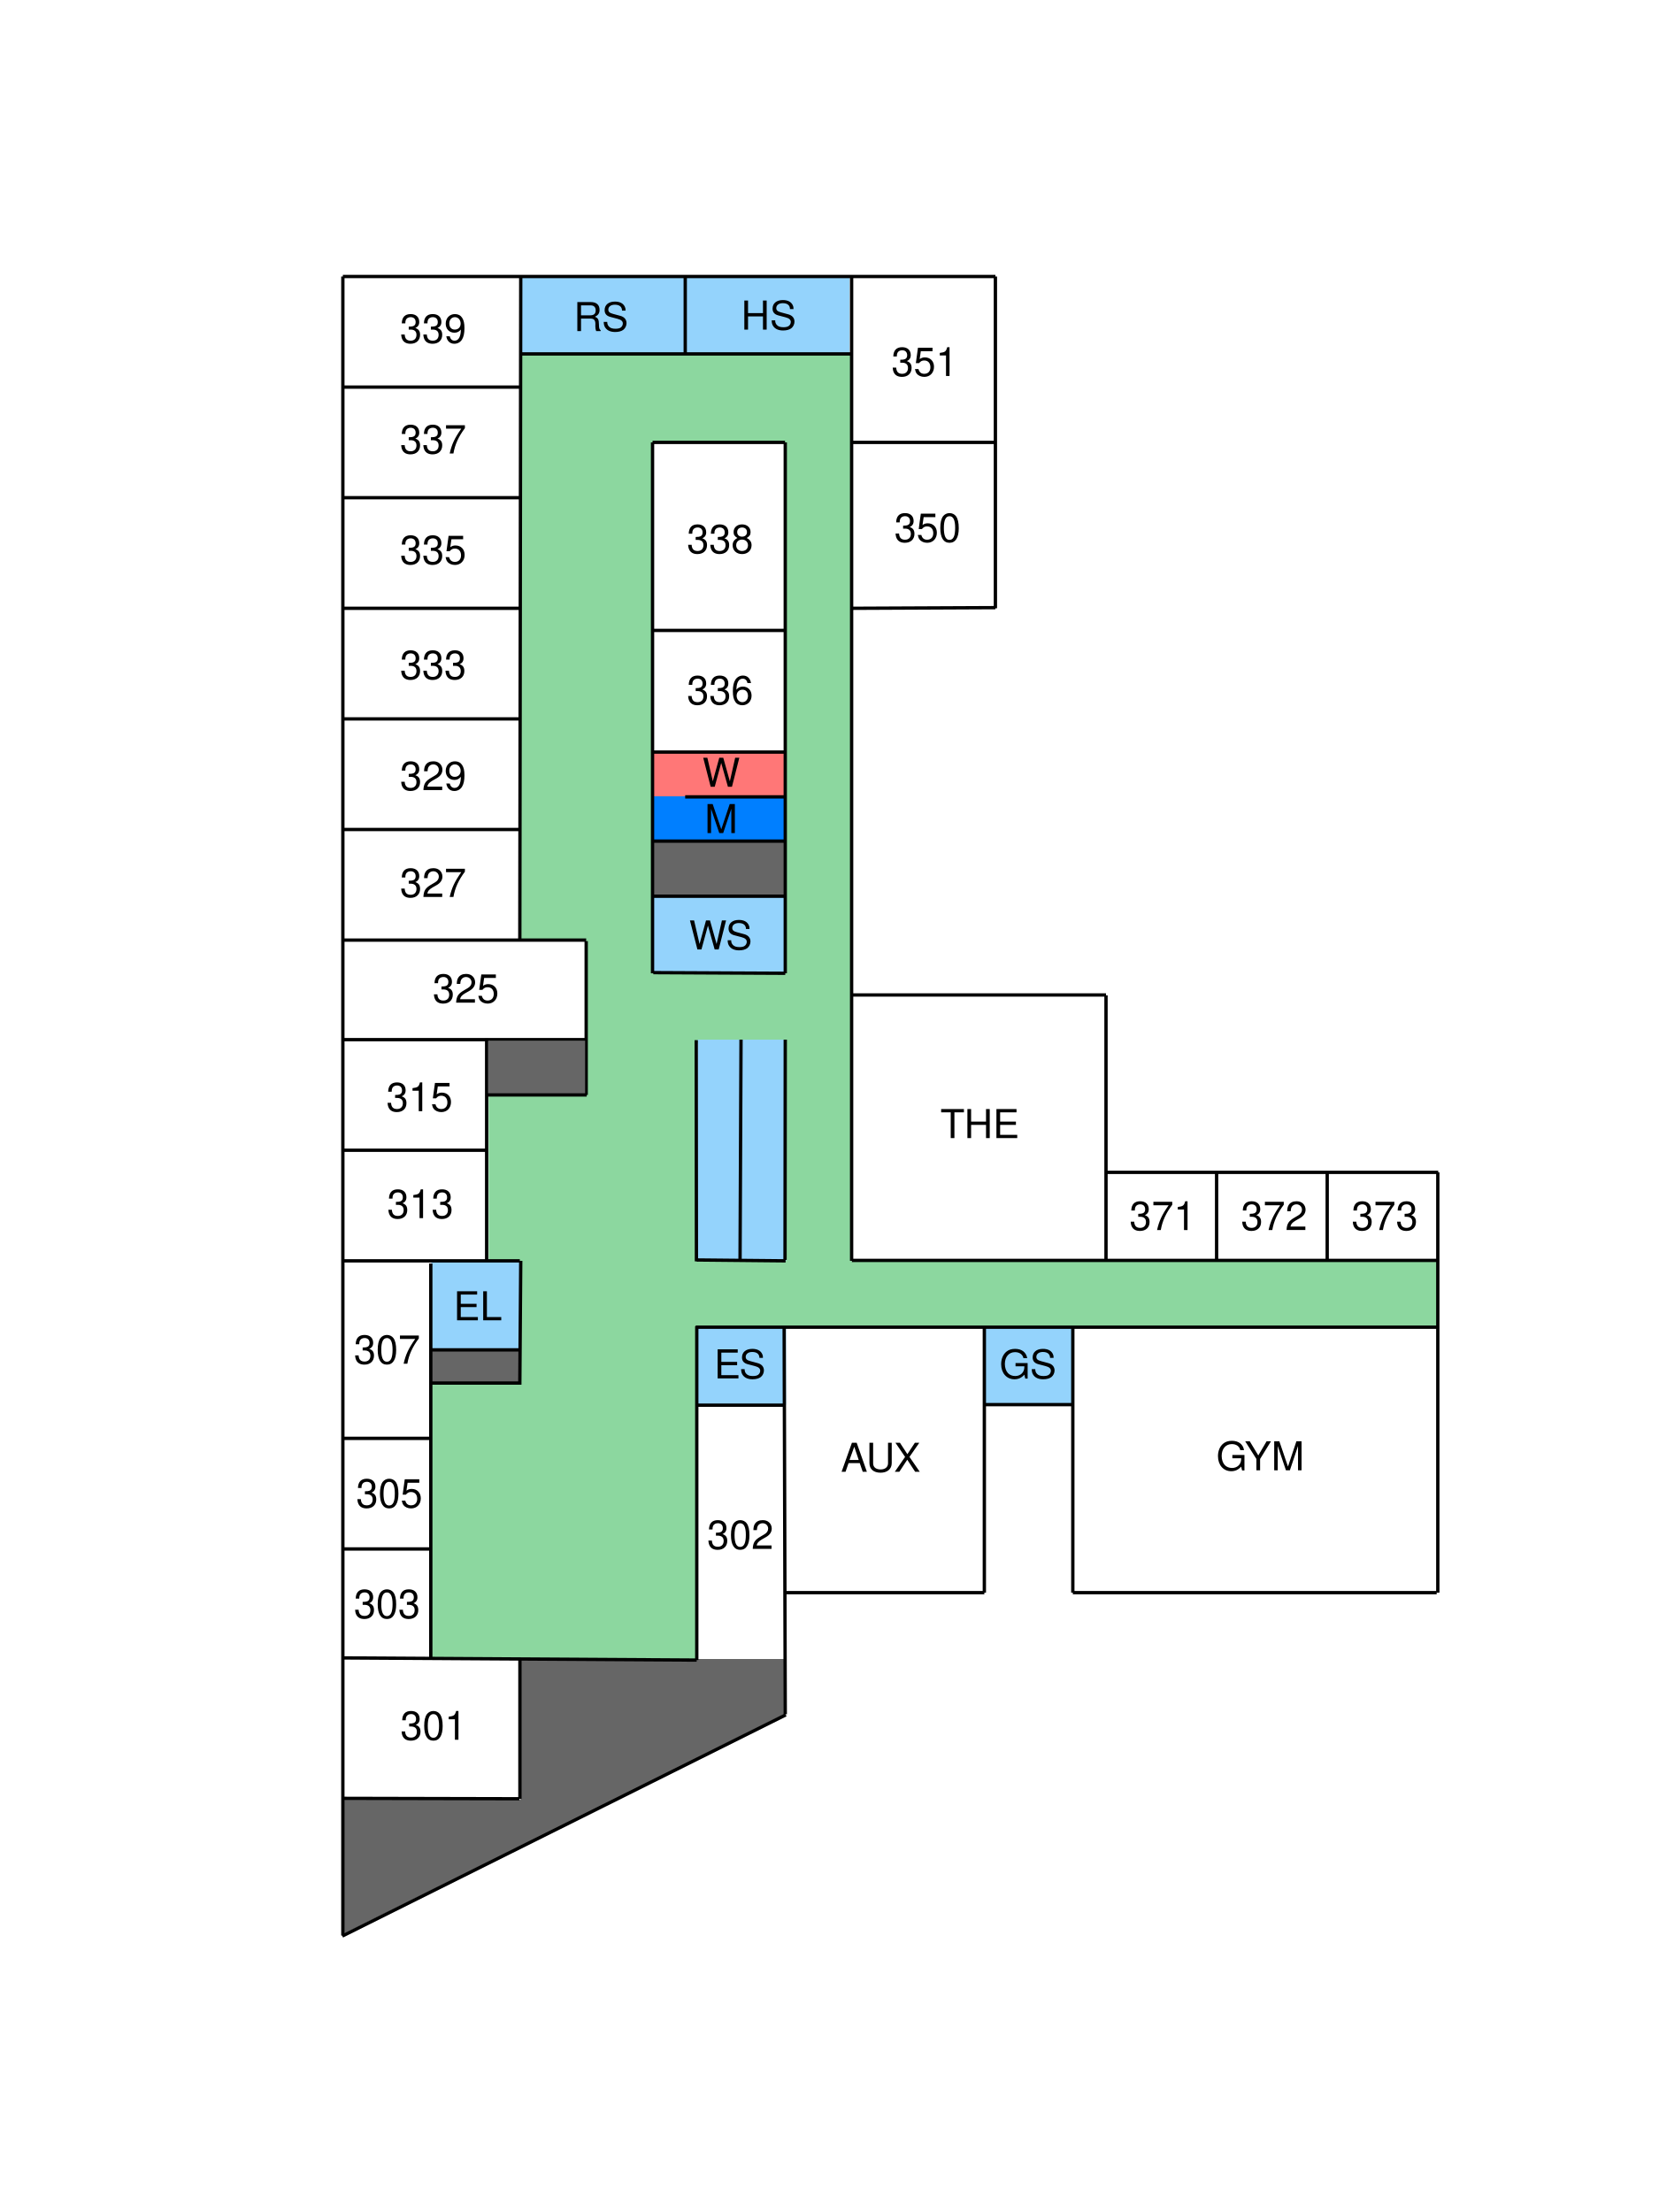
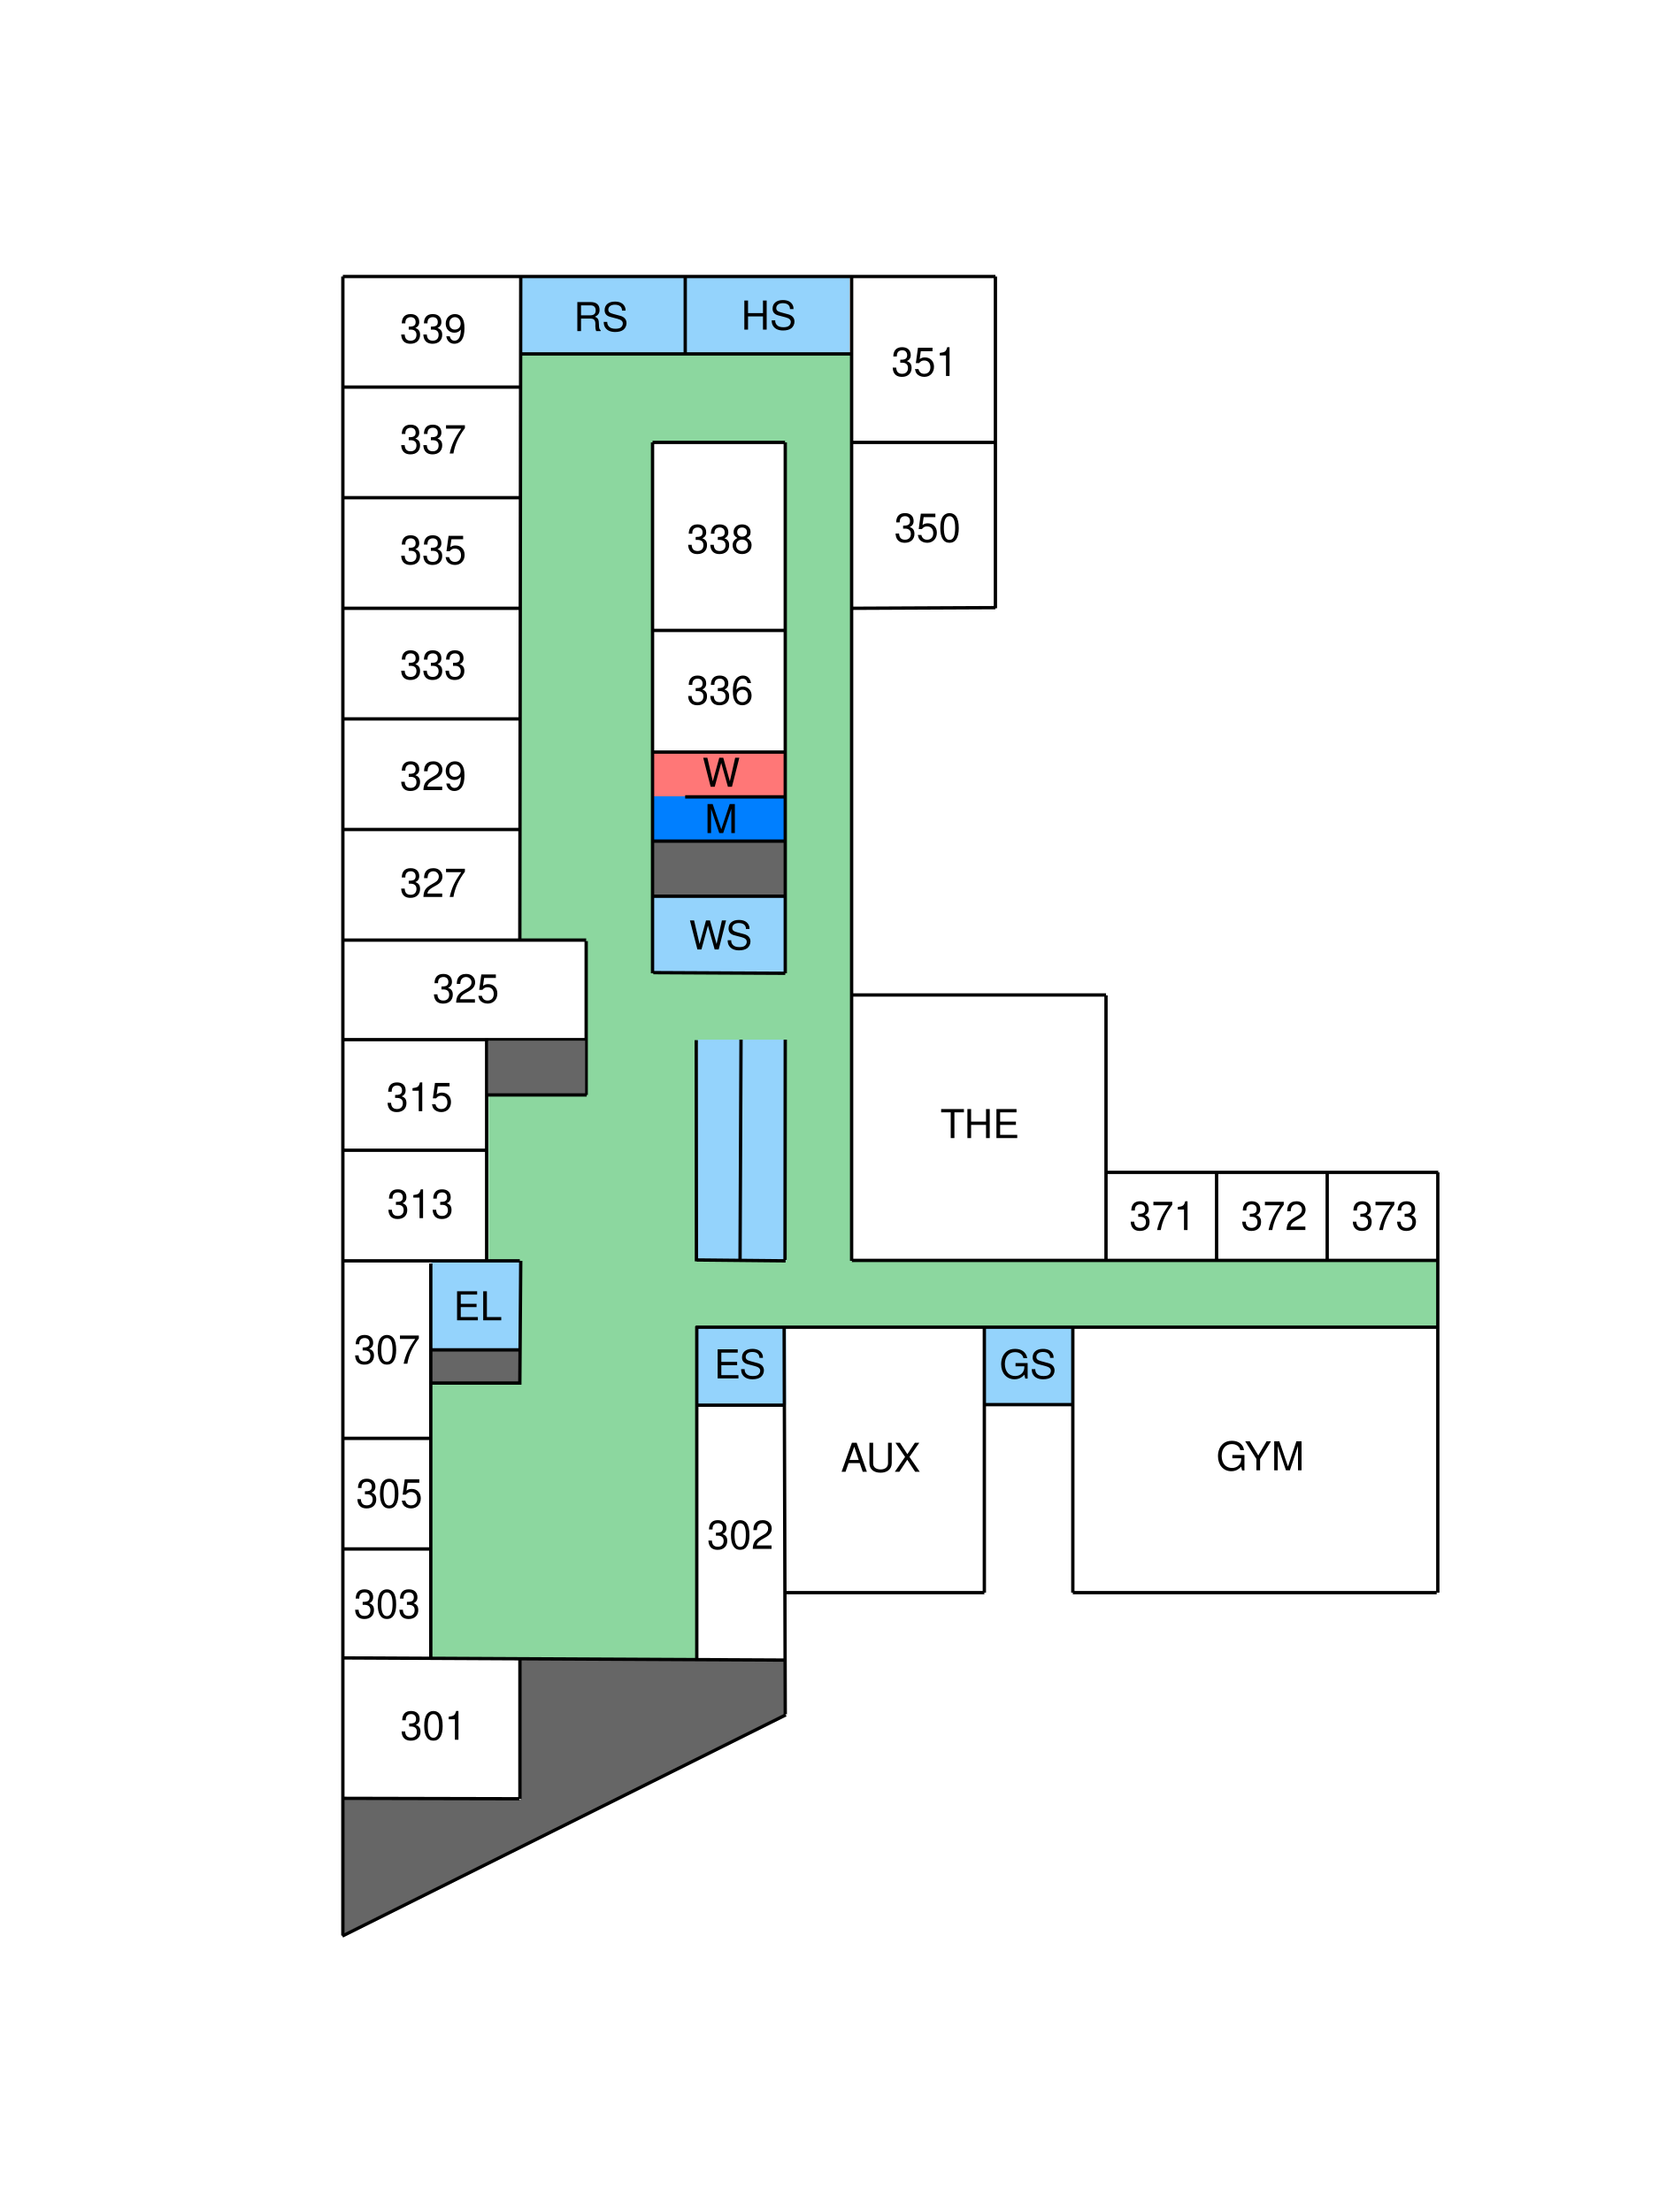
<svg xmlns="http://www.w3.org/2000/svg" width="750" height="1000">
  <g>
    <rect fill="#ffffff" id="canvas_background" height="1002" width="752" y="-1" x="-1" />
    <g display="none" id="canvasGrid">
      <rect fill="url(#gridpattern)" stroke-width="0" y="0" x="0" height="100%" width="100%" id="svg_1" />
    </g>
  </g>
  <g>
    <path stroke="#000" fill="#666666" stroke-width="0" stroke-opacity="null" d="m155.597,813.63l0,60.523l121.793,-60.523l-121.793,0z" id="svg_10" />
    <rect fill="#94d3fc" stroke="#000" stroke-width="0" stroke-opacity="null" fill-opacity="null" x="445.361" y="600.034" width="40" height="35.002" id="svg_34" />
    <rect fill="#8CD79F" stroke-width="0" stroke-opacity="null" fill-opacity="null" x="354" y="570.188" width="296" height="30" id="svg_22" stroke="#000" />
    <rect fill="#666666" stroke-width="0" stroke-opacity="null" fill-opacity="null" x="295" y="380.476" width="60" height="25" id="svg_20" stroke="#000" />
    <rect fill="#8CD79F" stroke-width="0" stroke-opacity="null" fill-opacity="null" x="265" y="424" width="50" height="202" id="svg_77" stroke="#000" />
    <rect fill="#8CD79F" stroke-width="0" stroke-opacity="null" fill-opacity="null" x="313.543" y="570.188" width="41" height="30" id="svg_78" stroke="#000" />
    <rect fill="#8CD79F" stroke-width="0" stroke-opacity="null" fill-opacity="null" x="220.909" y="470.449" width="46.091" height="158.16" id="svg_53" stroke="#000" />
    <rect fill="#94d3fc" stroke="#000" stroke-width="0" x="310.087" y="125" width="74" height="35" id="svg_43" />
    <rect fill="#94d3fc" stroke="#000" stroke-width="0" x="235.326" y="125" width="74" height="35" id="svg_42" />
    <rect fill="#8CD79F" stroke-width="0" stroke-opacity="null" fill-opacity="null" x="310.814" y="440" width="45.667" height="31.705" id="svg_79" stroke="#000" />
    <rect fill="#8CD79F" stroke-width="0" stroke-opacity="null" fill-opacity="null" x="354.83" y="160" width="30" height="411" id="svg_18" stroke="#000" />
    <rect fill="#94d3fc" stroke="#000" stroke-width="0" stroke-opacity="null" fill-opacity="null" x="315.361" y="470" width="40" height="100.006" id="svg_97" />
    <rect fill="#94d3fc" stroke="#000" stroke-width="0" stroke-opacity="null" fill-opacity="null" x="315.361" y="600.034" width="40" height="35.002" id="svg_96" />
    <rect fill="#94d3fc" stroke="#000" stroke-width="0" stroke-opacity="null" x="295" y="404.889" width="60" height="34.667" id="svg_93" />
    <rect fill="#94d3fc" stroke="#000" stroke-width="0" stroke-opacity="null" x="195" y="570" width="40" height="40" id="svg_92" />
    <path fill="#666666" stroke-width="0" stroke-opacity="null" d="m265.342,864.757l0,-120.261l60.244,120.261l-60.244,0z" id="svg_91" transform="rotate(90 295.4638,804.6261) " stroke="#000" />
    <rect fill="#666666" stroke-width="0" stroke-opacity="null" x="235" y="750" width="120" height="25" id="svg_85" stroke="#000" />
    <rect fill="#ff7777" stroke="#000" stroke-width="0" stroke-opacity="null" x="295" y="340" width="60" height="20" id="svg_83" />
    <rect fill="#007fff" stroke="#000" stroke-width="0" stroke-opacity="null" x="294.687" y="359.998" width="60" height="20" id="svg_82" />
    <rect fill="#666666" stroke-width="0" stroke-opacity="null" fill-opacity="null" x="195" y="610" width="40" height="15" id="svg_81" stroke="#000" />
    <rect fill="#8CD79F" stroke="#000" stroke-width="0" stroke-opacity="null" x="195" y="625" width="120" height="125" id="svg_73" />
    <line stroke-linecap="undefined" stroke-linejoin="undefined" id="svg_5" y2="925.5" x2="305" y1="725" x1="205" stroke-width="1.5" stroke="#000" fill="none" transform="rotate(90 255,825.25) " />
    <line stroke="#000" stroke-linecap="undefined" stroke-linejoin="undefined" id="svg_7" y2="660.726" x2="105.226" y1="660.726" x1="284.274" stroke-width="1.5" fill="none" transform="rotate(90 194.75,660.7262) " />
    <line stroke-linecap="undefined" stroke-linejoin="undefined" id="svg_8" y2="605.25" x2="214.75" y1="645.25" x1="214.75" fill-opacity="null" stroke-opacity="null" stroke-width="1.5" stroke="#000" fill="none" transform="rotate(90 214.75,625.25) " />
    <line stroke-linecap="undefined" stroke-linejoin="undefined" id="svg_9" y2="590.25" x2="214.75" y1="630.25" x1="214.75" fill-opacity="null" stroke-opacity="null" stroke-width="1.5" stroke="#000" fill="none" transform="rotate(90 214.75,610.25) " />
    <line stroke-linecap="undefined" stroke-linejoin="undefined" id="svg_12" y2="615.25" x2="334.75" y1="655.25" x1="334.75" fill-opacity="null" stroke-opacity="null" stroke-width="1.5" stroke="#000" fill="none" transform="rotate(90 334.75,635.25) " />
    <line stroke-linecap="undefined" stroke-linejoin="undefined" id="svg_27" y2="375.16" x2="324.75" y1="435.16" x1="324.75" fill-opacity="null" stroke-opacity="null" stroke-width="1.5" stroke="#000" fill="none" transform="rotate(90 324.75,405.1596) " />
    <line stroke-linecap="undefined" stroke-linejoin="undefined" id="svg_29" y2="520.204" x2="364.796" y1="520.296" x1="264.796" fill-opacity="null" stroke-opacity="null" stroke-width="1.5" stroke="#000" fill="none" transform="rotate(90 314.7961,520.25) " />
    <line stroke-linecap="undefined" stroke-linejoin="undefined" id="svg_35" y2="720.25" x2="174.75" y1="680.25" x1="174.75" fill-opacity="null" stroke-opacity="null" stroke-width="1.5" stroke="#000" fill="none" transform="rotate(90 174.75,700.25) " />
    <line stroke-linecap="undefined" stroke-linejoin="undefined" id="svg_36" y2="670.25" x2="174.75" y1="630.25" x1="174.75" fill-opacity="null" stroke-opacity="null" stroke-width="1.5" stroke="#000" fill="none" transform="rotate(90 174.75,650.25) " />
    <line stroke-linecap="undefined" stroke-linejoin="undefined" id="svg_44" y2="350.25" x2="324.75" y1="410.25" x1="324.75" fill-opacity="null" stroke-opacity="null" stroke-width="1.5" stroke="#000" fill="none" transform="rotate(90 324.75,380.25) " />
    <line stroke-linecap="undefined" stroke-linejoin="undefined" id="svg_46" y2="337.527" x2="332.473" y1="382.973" x1="332.473" fill-opacity="null" stroke-opacity="null" stroke-width="1.5" stroke="#000" fill="none" transform="rotate(90 332.4731,360.25) " />
    <text xml:space="preserve" text-anchor="start" font-family="Helvetica, Arial, sans-serif" font-size="18" id="svg_57" y="616.516" x="159.964" fill-opacity="null" stroke-opacity="null" stroke-width="0" stroke="#000" fill="#000000">307</text>
    <text xml:space="preserve" text-anchor="start" font-family="Helvetica, Arial, sans-serif" font-size="18" id="svg_58" y="681.516" x="160.984" fill-opacity="null" stroke-opacity="null" stroke-width="0" stroke="#000" fill="#000000">305</text>
    <text xml:space="preserve" text-anchor="start" font-family="Helvetica, Arial, sans-serif" font-size="18" id="svg_59" y="731.516" x="159.964" fill-opacity="null" stroke-opacity="null" stroke-width="0" stroke="#000" fill="#000000">303</text>
    <text xml:space="preserve" text-anchor="start" font-family="Helvetica, Arial, sans-serif" font-size="18" id="svg_60" y="786.516" x="180.984" fill-opacity="null" stroke-opacity="null" stroke-width="0" stroke="#000" fill="#000000">301</text>
    <text xml:space="preserve" text-anchor="start" font-family="Helvetica, Arial, sans-serif" font-size="18" id="svg_63" y="700.245" x="319.67" fill-opacity="null" stroke-opacity="null" stroke-width="0" stroke="#000" fill="#000000">302</text>
    <text xml:space="preserve" text-anchor="start" font-family="Helvetica, Arial, sans-serif" font-size="18" id="svg_64" y="623.138" x="322.804" fill-opacity="null" stroke-opacity="null" stroke-width="0" stroke="#000" fill="#000000">ES</text>
    <text xml:space="preserve" text-anchor="start" font-family="Helvetica, Arial, sans-serif" font-size="18" id="svg_65" y="429.227" x="311.519" fill-opacity="null" stroke-opacity="null" stroke-width="0" stroke="#000" fill="#000000">WS</text>
    <text xml:space="preserve" text-anchor="start" font-family="Helvetica, Arial, sans-serif" font-size="18" id="svg_66" y="149" x="335" fill-opacity="null" stroke-opacity="null" stroke-width="0" fill="#000000" stroke="#000">HS</text>
    <text xml:space="preserve" text-anchor="start" font-family="Helvetica, Arial, sans-serif" font-size="18" id="svg_67" y="596.883" x="205.003" fill-opacity="null" stroke-opacity="null" stroke-width="0" stroke="#000" fill="#000000">EL</text>
    <text xml:space="preserve" text-anchor="start" font-family="Helvetica, Arial, sans-serif" font-size="18" id="svg_68" y="376.617" x="318.511" fill-opacity="null" stroke-opacity="null" stroke-width="0" stroke="#000" fill="#000000">M</text>
    <text xml:space="preserve" text-anchor="start" font-family="Helvetica, Arial, sans-serif" font-size="18" id="svg_69" y="355.68" x="317.517" fill-opacity="null" stroke-opacity="null" stroke-width="0" stroke="#000" fill="#000000">W</text>
    <path fill="#666666" stroke="#000" stroke-width="0" stroke-opacity="null" opacity="0.5" d="m321.25,785.005" id="svg_90" />
    <line stroke-linecap="undefined" stroke-linejoin="undefined" id="svg_13" y2="570" x2="235" y1="570" x1="154.578" fill-opacity="null" stroke-opacity="null" stroke-width="1.5" fill="none" stroke="#000" />
    <line fill="none" stroke="#000" stroke-width="1.5" stroke-opacity="null" fill-opacity="null" x1="354.5" y1="600" x2="355" y2="775" id="svg_3" stroke-linejoin="undefined" stroke-linecap="undefined" />
    <rect fill="#8CD79F" stroke-width="0" stroke-opacity="null" x="235.5" y="160" width="60" height="265" id="svg_75" stroke="#000" />
    <line fill="none" stroke-width="1.5" stroke-opacity="null" fill-opacity="null" x1="155" y1="125" x2="450" y2="125" id="svg_19" stroke-linejoin="undefined" stroke-linecap="undefined" stroke="#000" />
    <line fill="none" stroke="#000" stroke-width="1.5" stroke-opacity="null" fill-opacity="null" x1="309.783" y1="159.612" x2="309.783" y2="124.676" id="svg_24" stroke-linejoin="undefined" stroke-linecap="undefined" />
    <text xml:space="preserve" text-anchor="start" font-family="Helvetica, Arial, sans-serif" font-size="18" id="svg_28" y="149.685" x="259.328" fill-opacity="null" stroke-opacity="null" stroke-width="0" fill="#000000" stroke="#000">RS</text>
    <rect fill="#8CD79F" stroke-width="0" x="294.184" y="160.297" width="61" height="40" id="svg_31" stroke="#000" />
    <line fill="none" stroke="#000" stroke-width="1.5" stroke-opacity="null" fill-opacity="null" x1="235.272" y1="160" x2="385" y2="160" id="svg_21" stroke-linejoin="undefined" stroke-linecap="undefined" />
    <line fill="none" stroke-width="1.5" stroke-opacity="null" fill-opacity="null" x1="314.506" y1="600" x2="650" y2="600" id="svg_38" stroke-linejoin="undefined" stroke-linecap="undefined" stroke="#000" />
    <line fill="none" stroke="#000" stroke-width="1.5" stroke-opacity="null" fill-opacity="null" x1="385" y1="125" x2="385" y2="570" id="svg_41" stroke-linejoin="undefined" stroke-linecap="undefined" />
    <line fill="none" stroke="#000" x1="295" y1="200" x2="354.892" y2="200" id="svg_47" stroke-linejoin="null" stroke-linecap="null" stroke-width="1.5" />
    <line fill="none" stroke="#000" stroke-width="1.5" x1="295" y1="440" x2="295" y2="200" id="svg_48" stroke-linejoin="null" stroke-linecap="null" />
    <line fill="none" stroke="#000" stroke-width="1.5" x1="355" y1="440" x2="355" y2="200" id="svg_49" stroke-linejoin="null" stroke-linecap="null" />
    <line fill="none" stroke="#000" stroke-width="1.5" x1="354.892" y1="569.566" x2="355" y2="470" id="svg_50" stroke-linejoin="null" stroke-linecap="null" />
    <line fill="none" stroke="#000" stroke-width="1.5" stroke-opacity="null" fill-opacity="null" x1="235.417" y1="570" x2="235" y2="626" id="svg_52" stroke-linejoin="undefined" stroke-linecap="undefined" />
    <line stroke-linecap="undefined" stroke-linejoin="undefined" id="svg_54" y2="470" x2="265" y1="470" x1="154.578" fill-opacity="null" stroke-opacity="null" stroke-width="1.5" stroke="#000" fill="none" />
    <line fill="none" stroke-width="1.5" stroke-opacity="null" fill-opacity="null" x1="265" y1="495" x2="265" y2="425.455" id="svg_55" stroke-linejoin="undefined" stroke-linecap="undefined" stroke="#000" />
    <line fill="none" stroke-opacity="null" fill-opacity="null" x1="220" y1="520" x2="155" y2="520" id="svg_56" stroke-linejoin="null" stroke-linecap="null" stroke-width="1.5" stroke="#000" />
    <line fill="none" stroke-opacity="null" fill-opacity="null" x1="235.417" y1="125" x2="235" y2="425" id="svg_62" stroke-linejoin="null" stroke-linecap="null" stroke-width="1.5" stroke="#000" />
    <line fill="none" stroke="#000" stroke-width="1.5" stroke-opacity="null" fill-opacity="null" x1="155" y1="875" x2="155" y2="125" id="svg_70" stroke-linejoin="undefined" stroke-linecap="undefined" />
    <line fill="none" stroke="#000" stroke-width="1.5" stroke-opacity="null" fill-opacity="null" x1="154.587" y1="175" x2="235" y2="175" id="svg_71" stroke-linejoin="undefined" stroke-linecap="undefined" />
    <line fill="none" stroke="#000" stroke-width="1.5" stroke-opacity="null" fill-opacity="null" x1="154.587" y1="225" x2="235" y2="225" id="svg_72" stroke-linejoin="undefined" stroke-linecap="undefined" />
    <line fill="none" stroke="#000" stroke-width="1.5" stroke-opacity="null" fill-opacity="null" x1="154.587" y1="275" x2="235" y2="275" id="svg_76" stroke-linejoin="undefined" stroke-linecap="undefined" />
    <line fill="none" stroke="#000" stroke-width="1.5" stroke-opacity="null" fill-opacity="null" x1="154.587" y1="325" x2="235" y2="325" id="svg_80" stroke-linejoin="undefined" stroke-linecap="undefined" />
    <line fill="none" stroke="#000" stroke-width="1.5" stroke-opacity="null" fill-opacity="null" x1="154.587" y1="375" x2="235" y2="375" id="svg_84" stroke-linejoin="undefined" stroke-linecap="undefined" />
    <line fill="none" stroke-width="1.5" stroke-opacity="null" fill-opacity="null" x1="154.587" y1="425" x2="265" y2="425" id="svg_86" stroke-linejoin="undefined" stroke-linecap="undefined" stroke="#000" />
    <text xml:space="preserve" text-anchor="start" font-family="Helvetica, Arial, sans-serif" font-size="18" id="svg_87" y="550.685" x="175" fill-opacity="null" stroke-opacity="null" stroke-width="0" stroke="#000" fill="#000000">313</text>
    <text xml:space="preserve" text-anchor="start" font-family="Helvetica, Arial, sans-serif" font-size="18" id="svg_88" y="502.353" x="174.636" fill-opacity="null" stroke-opacity="null" stroke-width="0" stroke="#000" fill="#000000">315</text>
    <text xml:space="preserve" text-anchor="start" font-family="Helvetica, Arial, sans-serif" font-size="18" id="svg_89" y="357.188" x="180.797" fill-opacity="null" stroke-opacity="null" stroke-width="0" stroke="#000" fill="#000000">329</text>
    <text xml:space="preserve" text-anchor="start" font-family="Helvetica, Arial, sans-serif" font-size="18" id="svg_95" y="405.5" x="180.797" fill-opacity="null" stroke-opacity="null" stroke-width="0" stroke="#000" fill="#000000">327</text>
    <text xml:space="preserve" text-anchor="start" font-family="Helvetica, Arial, sans-serif" font-size="18" id="svg_98" y="307" x="180.797" fill-opacity="null" stroke-opacity="null" stroke-width="0" stroke="#000" fill="#000000">333</text>
    <text xml:space="preserve" text-anchor="start" font-family="Helvetica, Arial, sans-serif" font-size="18" id="svg_99" y="255" x="180.797" fill-opacity="null" stroke-opacity="null" stroke-width="0" stroke="#000" fill="#000000">335</text>
    <text xml:space="preserve" text-anchor="start" font-family="Helvetica, Arial, sans-serif" font-size="18" id="svg_100" y="305" x="180.797" fill-opacity="null" stroke-opacity="null" stroke-width="0" stroke="#000" fill="#000000" />
    <text xml:space="preserve" text-anchor="start" font-family="Helvetica, Arial, sans-serif" font-size="18" id="svg_101" y="205" x="180.797" fill-opacity="null" stroke-opacity="null" stroke-width="0" stroke="#000" fill="#000000">337</text>
    <text xml:space="preserve" text-anchor="start" font-family="Helvetica, Arial, sans-serif" font-size="18" id="svg_102" y="155" x="180.797" fill-opacity="null" stroke-opacity="null" stroke-width="0" stroke="#000" fill="#000000">339</text>
    <line fill="none" stroke="#000" stroke-width="1.5" stroke-opacity="null" fill-opacity="null" x1="450" y1="125" x2="450" y2="275" id="svg_106" stroke-linejoin="undefined" stroke-linecap="undefined" />
    <line fill="none" stroke="#000" stroke-width="1.5" stroke-opacity="null" fill-opacity="null" x1="385.241" y1="275" x2="450" y2="274.702" id="svg_107" stroke-linejoin="undefined" stroke-linecap="undefined" />
    <line fill="none" stroke="#000" stroke-width="1.5" stroke-opacity="null" fill-opacity="null" x1="385.241" y1="200" x2="450" y2="200" id="svg_110" stroke-linejoin="undefined" stroke-linecap="undefined" />
    <text xml:space="preserve" text-anchor="start" font-family="Helvetica, Arial, sans-serif" font-size="18" id="svg_111" y="244.976" x="404.293" fill-opacity="null" stroke-opacity="null" stroke-width="0" stroke="#000" fill="#000000">350</text>
    <text xml:space="preserve" text-anchor="start" font-family="Helvetica, Arial, sans-serif" font-size="18" id="svg_113" y="169.975" x="403" fill-opacity="null" stroke-opacity="null" stroke-width="0" fill="#000000" stroke="#000">351</text>
    <line fill="none" stroke="#000" stroke-width="1.5" stroke-opacity="null" fill-opacity="null" x1="294.879" y1="340" x2="355" y2="340" id="svg_114" stroke-linejoin="undefined" stroke-linecap="undefined" />
    <line fill="none" stroke="#000" x1="295" y1="285" x2="354.892" y2="285" id="svg_116" stroke-linejoin="null" stroke-linecap="null" stroke-width="1.5" />
    <text xml:space="preserve" text-anchor="start" font-family="Helvetica, Arial, sans-serif" font-size="18" id="svg_117" y="250.084" x="310.521" fill-opacity="null" stroke-opacity="null" stroke-width="0" fill="#000000" stroke="#000">338</text>
    <text xml:space="preserve" text-anchor="start" font-family="Helvetica, Arial, sans-serif" font-size="18" id="svg_119" y="318.422" x="310.521" fill-opacity="null" stroke-opacity="null" stroke-width="0" stroke="#000" fill="#000000">336</text>
    <line fill="none" stroke-opacity="null" fill-opacity="null" x1="220" y1="469.545" x2="220" y2="569.545" id="svg_2" stroke-linejoin="null" stroke-linecap="null" stroke-width="1.5" stroke="#000" />
    <line fill="none" stroke="#000" stroke-width="1.5" stroke-opacity="null" fill-opacity="null" x1="315" y1="599.545" x2="315" y2="750.455" id="svg_4" stroke-linejoin="undefined" stroke-linecap="undefined" />
    <text xml:space="preserve" text-anchor="start" font-family="Helvetica, Arial, sans-serif" font-size="18" id="svg_14" y="453.306" x="195.589" stroke-width="0" stroke="#000" fill="#000000">325</text>
    <rect fill="#666666" stroke-width="0" stroke-opacity="null" fill-opacity="null" x="220.714" y="470.476" width="43.81" height="25" id="svg_15" stroke="#000" />
    <line fill="none" stroke="#000" stroke-opacity="null" fill-opacity="null" x1="220" y1="495" x2="265.238" y2="495" id="svg_17" stroke-linejoin="null" stroke-linecap="null" stroke-width="1.5" />
    <line fill="none" stroke="#000" stroke-opacity="null" fill-opacity="null" x1="445" y1="600" x2="445" y2="720" id="svg_23" stroke-linejoin="null" stroke-linecap="null" stroke-width="1.5" />
    <line fill="none" stroke="#000" stroke-width="1.5" stroke-opacity="null" fill-opacity="null" x1="355.5" y1="720" x2="445" y2="720" id="svg_25" stroke-linejoin="null" stroke-linecap="null" />
    <text xml:space="preserve" text-anchor="start" font-family="Helvetica, Arial, sans-serif" font-size="18" id="svg_39" y="623.138" x="451.804" fill-opacity="null" stroke-opacity="null" stroke-width="0" stroke="#000" fill="#000000">GS</text>
    <line fill="none" stroke="#000" stroke-opacity="null" fill-opacity="null" x1="485" y1="635" x2="445" y2="635" id="svg_40" stroke-linejoin="null" stroke-linecap="null" stroke-width="1.5" />
    <line fill="none" stroke="#000" stroke-width="1.5" stroke-opacity="null" fill-opacity="null" x1="485" y1="600" x2="485" y2="720" id="svg_45" stroke-linejoin="null" stroke-linecap="null" />
    <line fill="none" stroke="#000" stroke-width="1.5" stroke-opacity="null" fill-opacity="null" x1="650" y1="530" x2="650" y2="720" id="svg_51" stroke-linejoin="null" stroke-linecap="null" />
    <line fill="none" stroke="#000" stroke-width="1.5" stroke-opacity="null" fill-opacity="null" x1="649.5" y1="720" x2="485" y2="720" id="svg_61" stroke-linejoin="null" stroke-linecap="null" />
    <text fill="#000000" stroke="#000" stroke-width="0" stroke-opacity="null" fill-opacity="null" x="380.147" y="665.373" id="svg_74" font-size="18" font-family="Helvetica, Arial, sans-serif" text-anchor="start" xml:space="preserve">AUX</text>
    <line fill="none" stroke="#000" stroke-width="1.5" stroke-opacity="null" fill-opacity="null" x1="650.196" y1="530" x2="500" y2="530" id="svg_94" stroke-linejoin="null" stroke-linecap="null" />
    <line fill="none" stroke="#000" stroke-width="1.5" stroke-opacity="null" fill-opacity="null" x1="500" y1="570" x2="500" y2="450" id="svg_103" stroke-linejoin="null" stroke-linecap="null" />
    <line fill="none" stroke="#000" stroke-width="1.5" stroke-opacity="null" fill-opacity="null" x1="550" y1="570" x2="550" y2="530" id="svg_104" stroke-linejoin="null" stroke-linecap="null" />
    <line fill="none" stroke="#000" stroke-width="1.5" stroke-opacity="null" fill-opacity="null" x1="600" y1="570" x2="600" y2="530" id="svg_105" stroke-linejoin="null" stroke-linecap="null" />
    <line fill="none" stroke="#000" stroke-width="1.5" stroke-opacity="null" fill-opacity="null" x1="385.098" y1="569.804" x2="650" y2="569.804" id="svg_108" stroke-linejoin="null" stroke-linecap="null" />
    <line fill="none" stroke="#000" stroke-width="1.5" stroke-opacity="null" fill-opacity="null" x1="500" y1="449.804" x2="385" y2="449.804" id="svg_109" stroke-linejoin="null" stroke-linecap="null" />
    <text fill="#000000" stroke="#000" stroke-width="0" stroke-opacity="null" fill-opacity="null" x="425.098" y="514.51" id="svg_115" font-size="18" font-family="Helvetica, Arial, sans-serif" text-anchor="start" xml:space="preserve">THE</text>
    <text fill="#000000" stroke="#000" stroke-width="0" stroke-opacity="null" fill-opacity="null" x="510.588" y="556.078" id="svg_118" font-size="18" font-family="Helvetica, Arial, sans-serif" text-anchor="start" xml:space="preserve">371</text>
    <text fill="#000000" stroke="#000" stroke-width="0" stroke-opacity="null" fill-opacity="null" x="561" y="556.078" id="svg_120" font-size="18" font-family="Helvetica, Arial, sans-serif" text-anchor="start" xml:space="preserve">372</text>
    <text fill="#000000" stroke="#000" stroke-width="0" stroke-opacity="null" fill-opacity="null" x="611" y="556.078" id="svg_121" font-size="18" font-family="Helvetica, Arial, sans-serif" text-anchor="start" xml:space="preserve">373</text>
    <text fill="#000000" stroke="#000" stroke-width="0" stroke-opacity="null" fill-opacity="null" x="549.824" y="664.706" id="svg_122" font-size="18" font-family="Helvetica, Arial, sans-serif" text-anchor="start" xml:space="preserve">GYM</text>
    <line fill="none" stroke="#000" stroke-width="1.5" stroke-opacity="null" fill-opacity="null" x1="235.046" y1="750" x2="235.046" y2="813.241" id="svg_123" stroke-linejoin="undefined" stroke-linecap="undefined" />
    <line fill="none" stroke="#000" stroke-opacity="null" fill-opacity="null" x1="155.227" y1="813" x2="234.773" y2="813.182" id="svg_11" stroke-linejoin="null" stroke-linecap="null" stroke-width="1.5" />
-     <line stroke="#000" stroke-width="1.5" stroke-linecap="null" stroke-linejoin="null" id="svg_6" y2="750.49" x2="314.951" y1="749.51" x1="155" fill-opacity="null" stroke-opacity="null" fill="none" />
+     <line stroke="#000" stroke-width="1.5" stroke-linecap="null" stroke-linejoin="null" id="svg_6" y2="750.49" x2="355" y1="749.51" x1="155" fill-opacity="null" stroke-opacity="null" fill="none" />
    <line stroke-linecap="null" stroke-linejoin="null" id="svg_16" y2="570" x2="355.147" y1="569.608" x1="314.951" fill-opacity="null" stroke-opacity="null" stroke-width="1.5" stroke="#000" fill="none" />
    <line stroke-linecap="null" stroke-linejoin="null" id="svg_26" y2="570" x2="334.559" y1="470" x1="335" fill-opacity="null" stroke-opacity="null" stroke-width="1.5" stroke="#000" fill="none" />
    <line stroke-linecap="null" stroke-linejoin="null" id="svg_30" y2="440" x2="355" y1="439.706" x1="295.343" fill-opacity="null" stroke-opacity="null" stroke-width="1.5" stroke="#000" fill="none" />
  </g>
</svg>
